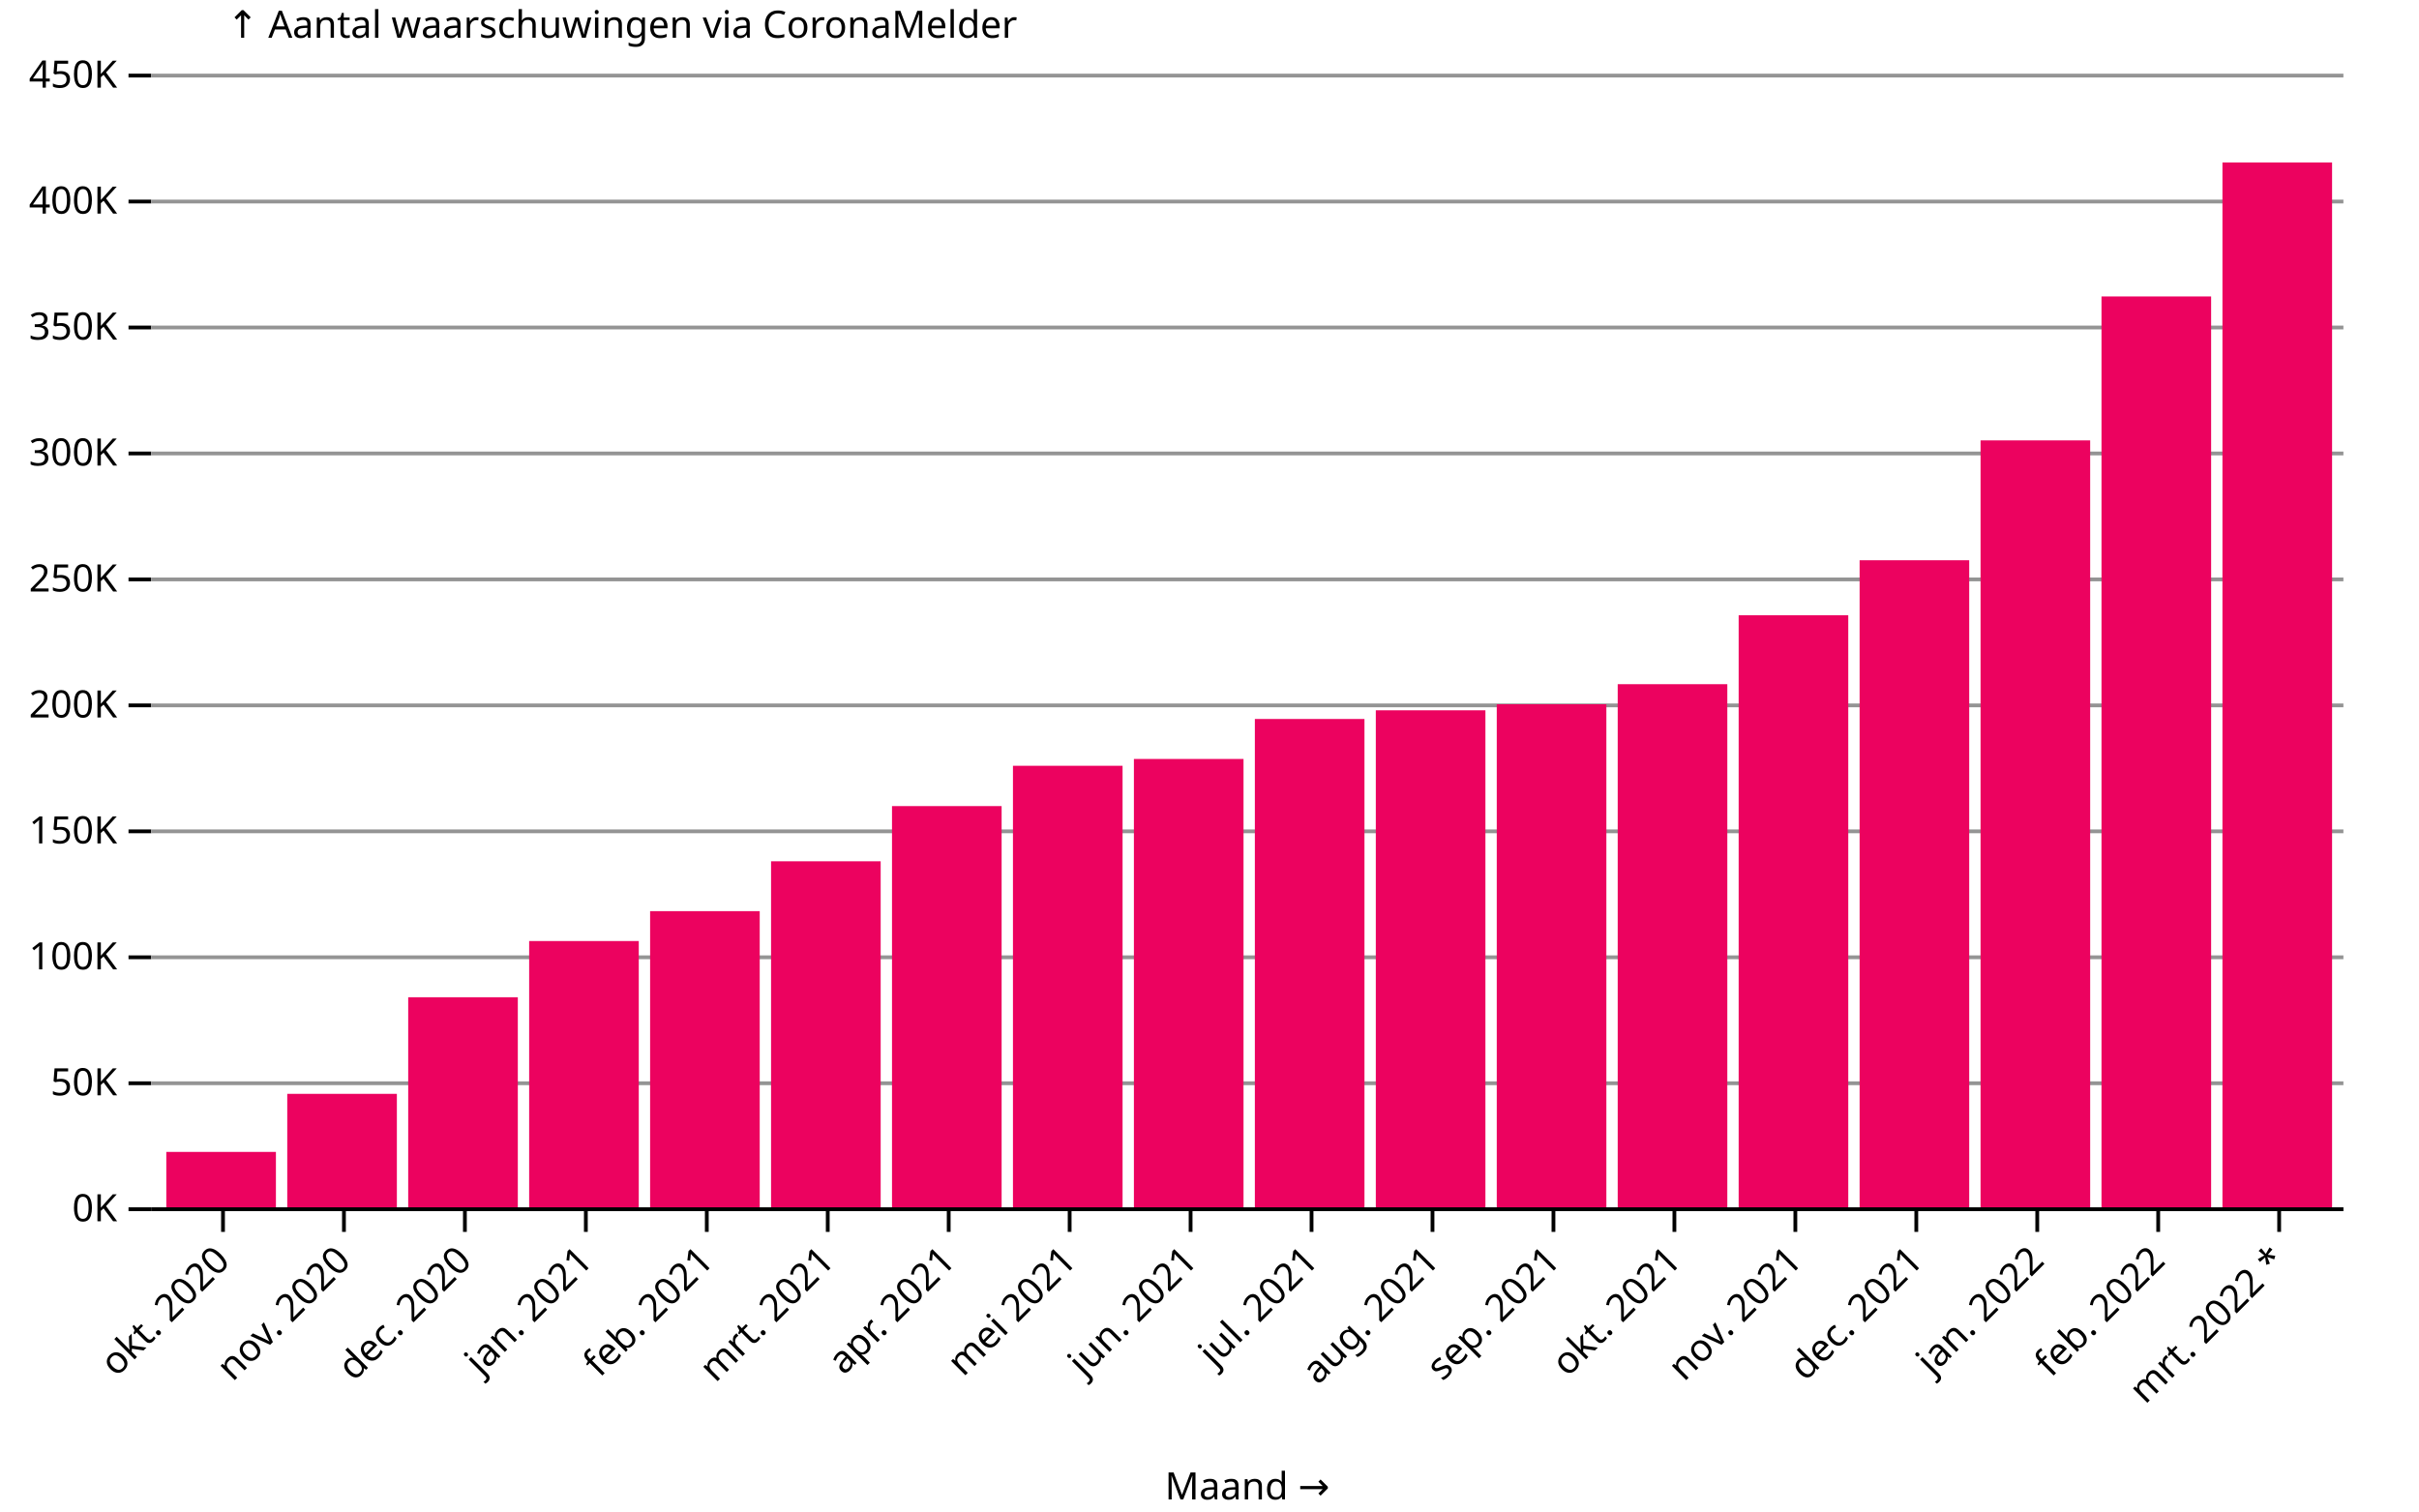
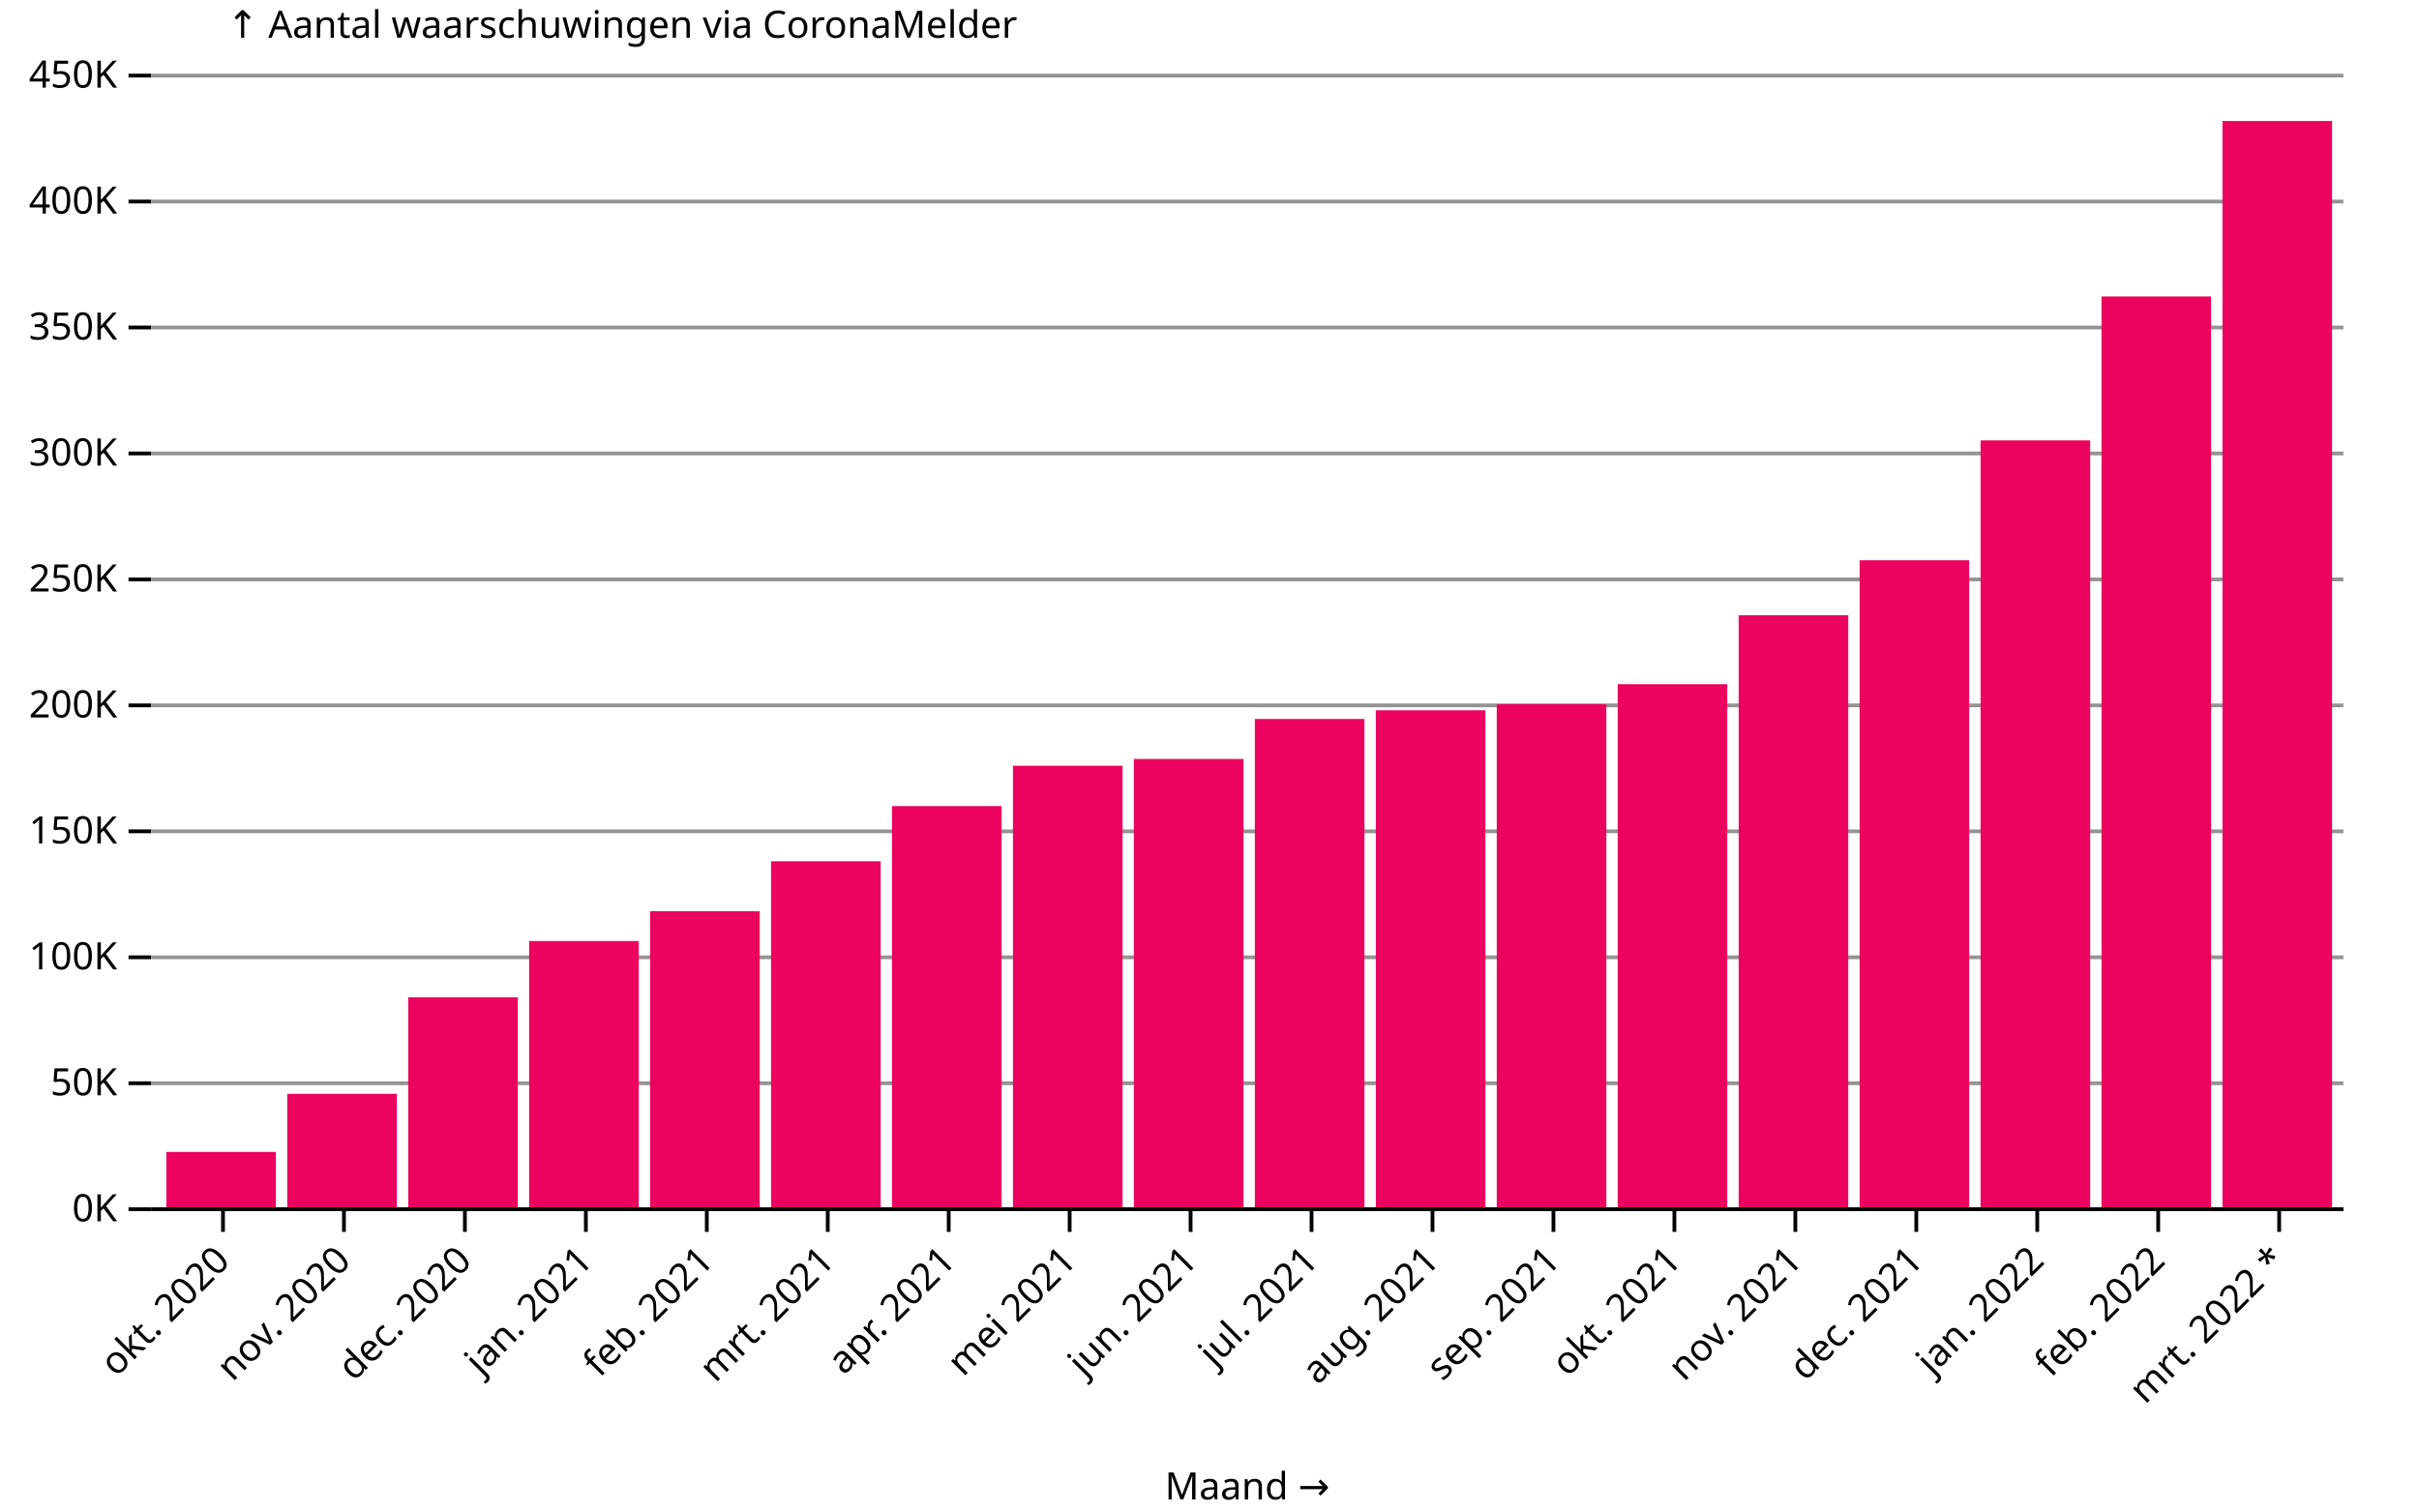
<svg xmlns="http://www.w3.org/2000/svg" class="plot-9e1b856ca2f26" fill="currentColor" font-family="system-ui, sans-serif" font-size="10" text-anchor="middle" width="640" height="400" viewBox="0 0 640 400">
  <style>
        line[stroke-opacity] {
            stroke-opacity: 1;
            stroke: #949494;
        }
</style>
  <style>
-         .plot-7f5d0ce998717 {
+         .plot-b28fd135d1fa5 {
          display: block;
          background: white;
          height: auto;
          height: intrinsic;
          max-width: 100%;
        }
-         .plot-7f5d0ce998717 text,
-         .plot-7f5d0ce998717 tspan {
+         .plot-b28fd135d1fa5 text,
+         .plot-b28fd135d1fa5 tspan {
          white-space: pre;
        }
      </style>
  <g aria-label="y-axis" aria-description="↑ Aantal waarschuwingen via CoronaMelder" transform="translate(40,0)" fill="none" text-anchor="end" font-variant="tabular-nums">
    <g class="tick" opacity="1" transform="translate(0,320)">
      <line stroke="currentColor" x2="-6" />
      <line stroke="currentColor" x2="580" stroke-opacity="0.1" />
      <text fill="currentColor" x="-9" dy="0.32em">0K</text>
    </g>
    <g class="tick" opacity="1" transform="translate(0,286.6667)">
      <line stroke="currentColor" x2="-6" />
      <line stroke="currentColor" x2="580" stroke-opacity="0.1" />
      <text fill="currentColor" x="-9" dy="0.32em">50K</text>
    </g>
    <g class="tick" opacity="1" transform="translate(0,253.3333)">
      <line stroke="currentColor" x2="-6" />
      <line stroke="currentColor" x2="580" stroke-opacity="0.1" />
      <text fill="currentColor" x="-9" dy="0.32em">100K</text>
    </g>
    <g class="tick" opacity="1" transform="translate(0,220)">
      <line stroke="currentColor" x2="-6" />
      <line stroke="currentColor" x2="580" stroke-opacity="0.1" />
      <text fill="currentColor" x="-9" dy="0.32em">150K</text>
    </g>
    <g class="tick" opacity="1" transform="translate(0,186.6667)">
      <line stroke="currentColor" x2="-6" />
      <line stroke="currentColor" x2="580" stroke-opacity="0.1" />
      <text fill="currentColor" x="-9" dy="0.32em">200K</text>
    </g>
    <g class="tick" opacity="1" transform="translate(0,153.3333)">
      <line stroke="currentColor" x2="-6" />
      <line stroke="currentColor" x2="580" stroke-opacity="0.1" />
      <text fill="currentColor" x="-9" dy="0.32em">250K</text>
    </g>
    <g class="tick" opacity="1" transform="translate(0,120)">
      <line stroke="currentColor" x2="-6" />
      <line stroke="currentColor" x2="580" stroke-opacity="0.1" />
      <text fill="currentColor" x="-9" dy="0.32em">300K</text>
    </g>
    <g class="tick" opacity="1" transform="translate(0,86.66667)">
      <line stroke="currentColor" x2="-6" />
      <line stroke="currentColor" x2="580" stroke-opacity="0.1" />
      <text fill="currentColor" x="-9" dy="0.32em">350K</text>
    </g>
    <g class="tick" opacity="1" transform="translate(0,53.33333)">
      <line stroke="currentColor" x2="-6" />
      <line stroke="currentColor" x2="580" stroke-opacity="0.1" />
      <text fill="currentColor" x="-9" dy="0.32em">400K</text>
    </g>
    <g class="tick" opacity="1" transform="translate(0,20)">
      <line stroke="currentColor" x2="-6" />
      <line stroke="currentColor" x2="580" stroke-opacity="0.1" />
      <text fill="currentColor" x="-9" dy="0.32em">450K</text>
    </g>
    <text fill="currentColor" transform="translate(20,20)" dy="-1em" text-anchor="start">↑ Aantal waarschuwingen via CoronaMelder</text>
  </g>
  <g aria-label="x-axis" aria-description="Maand →" transform="translate(0,320)" fill="none" text-anchor="middle">
    <g class="tick" opacity="1" transform="translate(59,0)">
      <line stroke="currentColor" y2="6" />
      <text fill="currentColor" dy="0.32em" transform="translate(0, 11.82843) rotate(-45)" text-anchor="end">okt. 2020</text>
    </g>
    <g class="tick" opacity="1" transform="translate(91,0)">
      <line stroke="currentColor" y2="6" />
      <text fill="currentColor" dy="0.32em" transform="translate(0, 11.82843) rotate(-45)" text-anchor="end">nov. 2020</text>
    </g>
    <g class="tick" opacity="1" transform="translate(123,0)">
      <line stroke="currentColor" y2="6" />
      <text fill="currentColor" dy="0.32em" transform="translate(0, 11.82843) rotate(-45)" text-anchor="end">dec. 2020</text>
    </g>
    <g class="tick" opacity="1" transform="translate(155,0)">
      <line stroke="currentColor" y2="6" />
      <text fill="currentColor" dy="0.32em" transform="translate(0, 11.82843) rotate(-45)" text-anchor="end">jan. 2021</text>
    </g>
    <g class="tick" opacity="1" transform="translate(187,0)">
      <line stroke="currentColor" y2="6" />
      <text fill="currentColor" dy="0.32em" transform="translate(0, 11.82843) rotate(-45)" text-anchor="end">feb. 2021</text>
    </g>
    <g class="tick" opacity="1" transform="translate(219,0)">
      <line stroke="currentColor" y2="6" />
      <text fill="currentColor" dy="0.32em" transform="translate(0, 11.82843) rotate(-45)" text-anchor="end">mrt. 2021</text>
    </g>
    <g class="tick" opacity="1" transform="translate(251,0)">
      <line stroke="currentColor" y2="6" />
      <text fill="currentColor" dy="0.32em" transform="translate(0, 11.82843) rotate(-45)" text-anchor="end">apr. 2021</text>
    </g>
    <g class="tick" opacity="1" transform="translate(283,0)">
      <line stroke="currentColor" y2="6" />
      <text fill="currentColor" dy="0.32em" transform="translate(0, 11.82843) rotate(-45)" text-anchor="end">mei 2021</text>
    </g>
    <g class="tick" opacity="1" transform="translate(315,0)">
      <line stroke="currentColor" y2="6" />
      <text fill="currentColor" dy="0.32em" transform="translate(0, 11.82843) rotate(-45)" text-anchor="end">jun. 2021</text>
    </g>
    <g class="tick" opacity="1" transform="translate(347,0)">
      <line stroke="currentColor" y2="6" />
      <text fill="currentColor" dy="0.32em" transform="translate(0, 11.82843) rotate(-45)" text-anchor="end">jul. 2021</text>
    </g>
    <g class="tick" opacity="1" transform="translate(379,0)">
      <line stroke="currentColor" y2="6" />
      <text fill="currentColor" dy="0.32em" transform="translate(0, 11.82843) rotate(-45)" text-anchor="end">aug. 2021</text>
    </g>
    <g class="tick" opacity="1" transform="translate(411,0)">
      <line stroke="currentColor" y2="6" />
      <text fill="currentColor" dy="0.32em" transform="translate(0, 11.82843) rotate(-45)" text-anchor="end">sep. 2021</text>
    </g>
    <g class="tick" opacity="1" transform="translate(443,0)">
      <line stroke="currentColor" y2="6" />
      <text fill="currentColor" dy="0.32em" transform="translate(0, 11.82843) rotate(-45)" text-anchor="end">okt. 2021</text>
    </g>
    <g class="tick" opacity="1" transform="translate(475,0)">
      <line stroke="currentColor" y2="6" />
      <text fill="currentColor" dy="0.32em" transform="translate(0, 11.82843) rotate(-45)" text-anchor="end">nov. 2021</text>
    </g>
    <g class="tick" opacity="1" transform="translate(507,0)">
      <line stroke="currentColor" y2="6" />
      <text fill="currentColor" dy="0.32em" transform="translate(0, 11.82843) rotate(-45)" text-anchor="end">dec. 2021</text>
    </g>
    <g class="tick" opacity="1" transform="translate(539,0)">
      <line stroke="currentColor" y2="6" />
      <text fill="currentColor" dy="0.32em" transform="translate(0, 11.82843) rotate(-45)" text-anchor="end">jan. 2022</text>
    </g>
    <g class="tick" opacity="1" transform="translate(571,0)">
      <line stroke="currentColor" y2="6" />
      <text fill="currentColor" dy="0.32em" transform="translate(0, 11.82843) rotate(-45)" text-anchor="end">feb. 2022</text>
    </g>
    <g class="tick" opacity="1" transform="translate(603,0)">
      <line stroke="currentColor" y2="6" />
      <text fill="currentColor" dy="0.32em" transform="translate(0, 11.82843) rotate(-45)" text-anchor="end">mrt. 2022 *</text>
    </g>
    <text fill="currentColor" transform="translate(330,80)" dy="-0.32em" text-anchor="middle">Maand →</text>
  </g>
  <g aria-label="bar" fill="#ec025f">
    <rect x="44" width="29" y="304.835" height="15.165" />
    <rect x="76" width="29" y="289.47" height="30.53" />
    <rect x="108" width="29" y="263.907" height="56.093" />
    <rect x="140" width="29" y="249.031" height="70.969" />
    <rect x="172" width="29" y="241.121" height="78.879" />
    <rect x="204" width="29" y="227.928" height="92.072" />
    <rect x="236" width="29" y="213.321" height="106.679" />
    <rect x="268" width="29" y="202.652" height="117.348" />
    <rect x="300" width="29" y="200.849" height="119.151" />
    <rect x="332" width="29" y="190.269" height="129.731" />
    <rect x="364" width="29" y="187.971" height="132.029" />
    <rect x="396" width="29" y="186.367" height="133.633" />
    <rect x="428" width="29" y="181.061" height="138.939" />
    <rect x="460" width="29" y="162.823" height="157.177" />
    <rect x="492" width="29" y="148.265" height="171.735" />
    <rect x="524" width="29" y="116.545" height="203.455" />
    <rect x="556" width="29" y="78.453" height="241.547" />
-     <rect x="588" width="29" y="42.997" height="277.003" />
+     <rect x="588" width="29" y="32.023" height="287.977" />
  </g>
  <g aria-label="rule" stroke="currentColor">
    <line x1="40" x2="620" y1="320" y2="320" />
  </g>
</svg>
